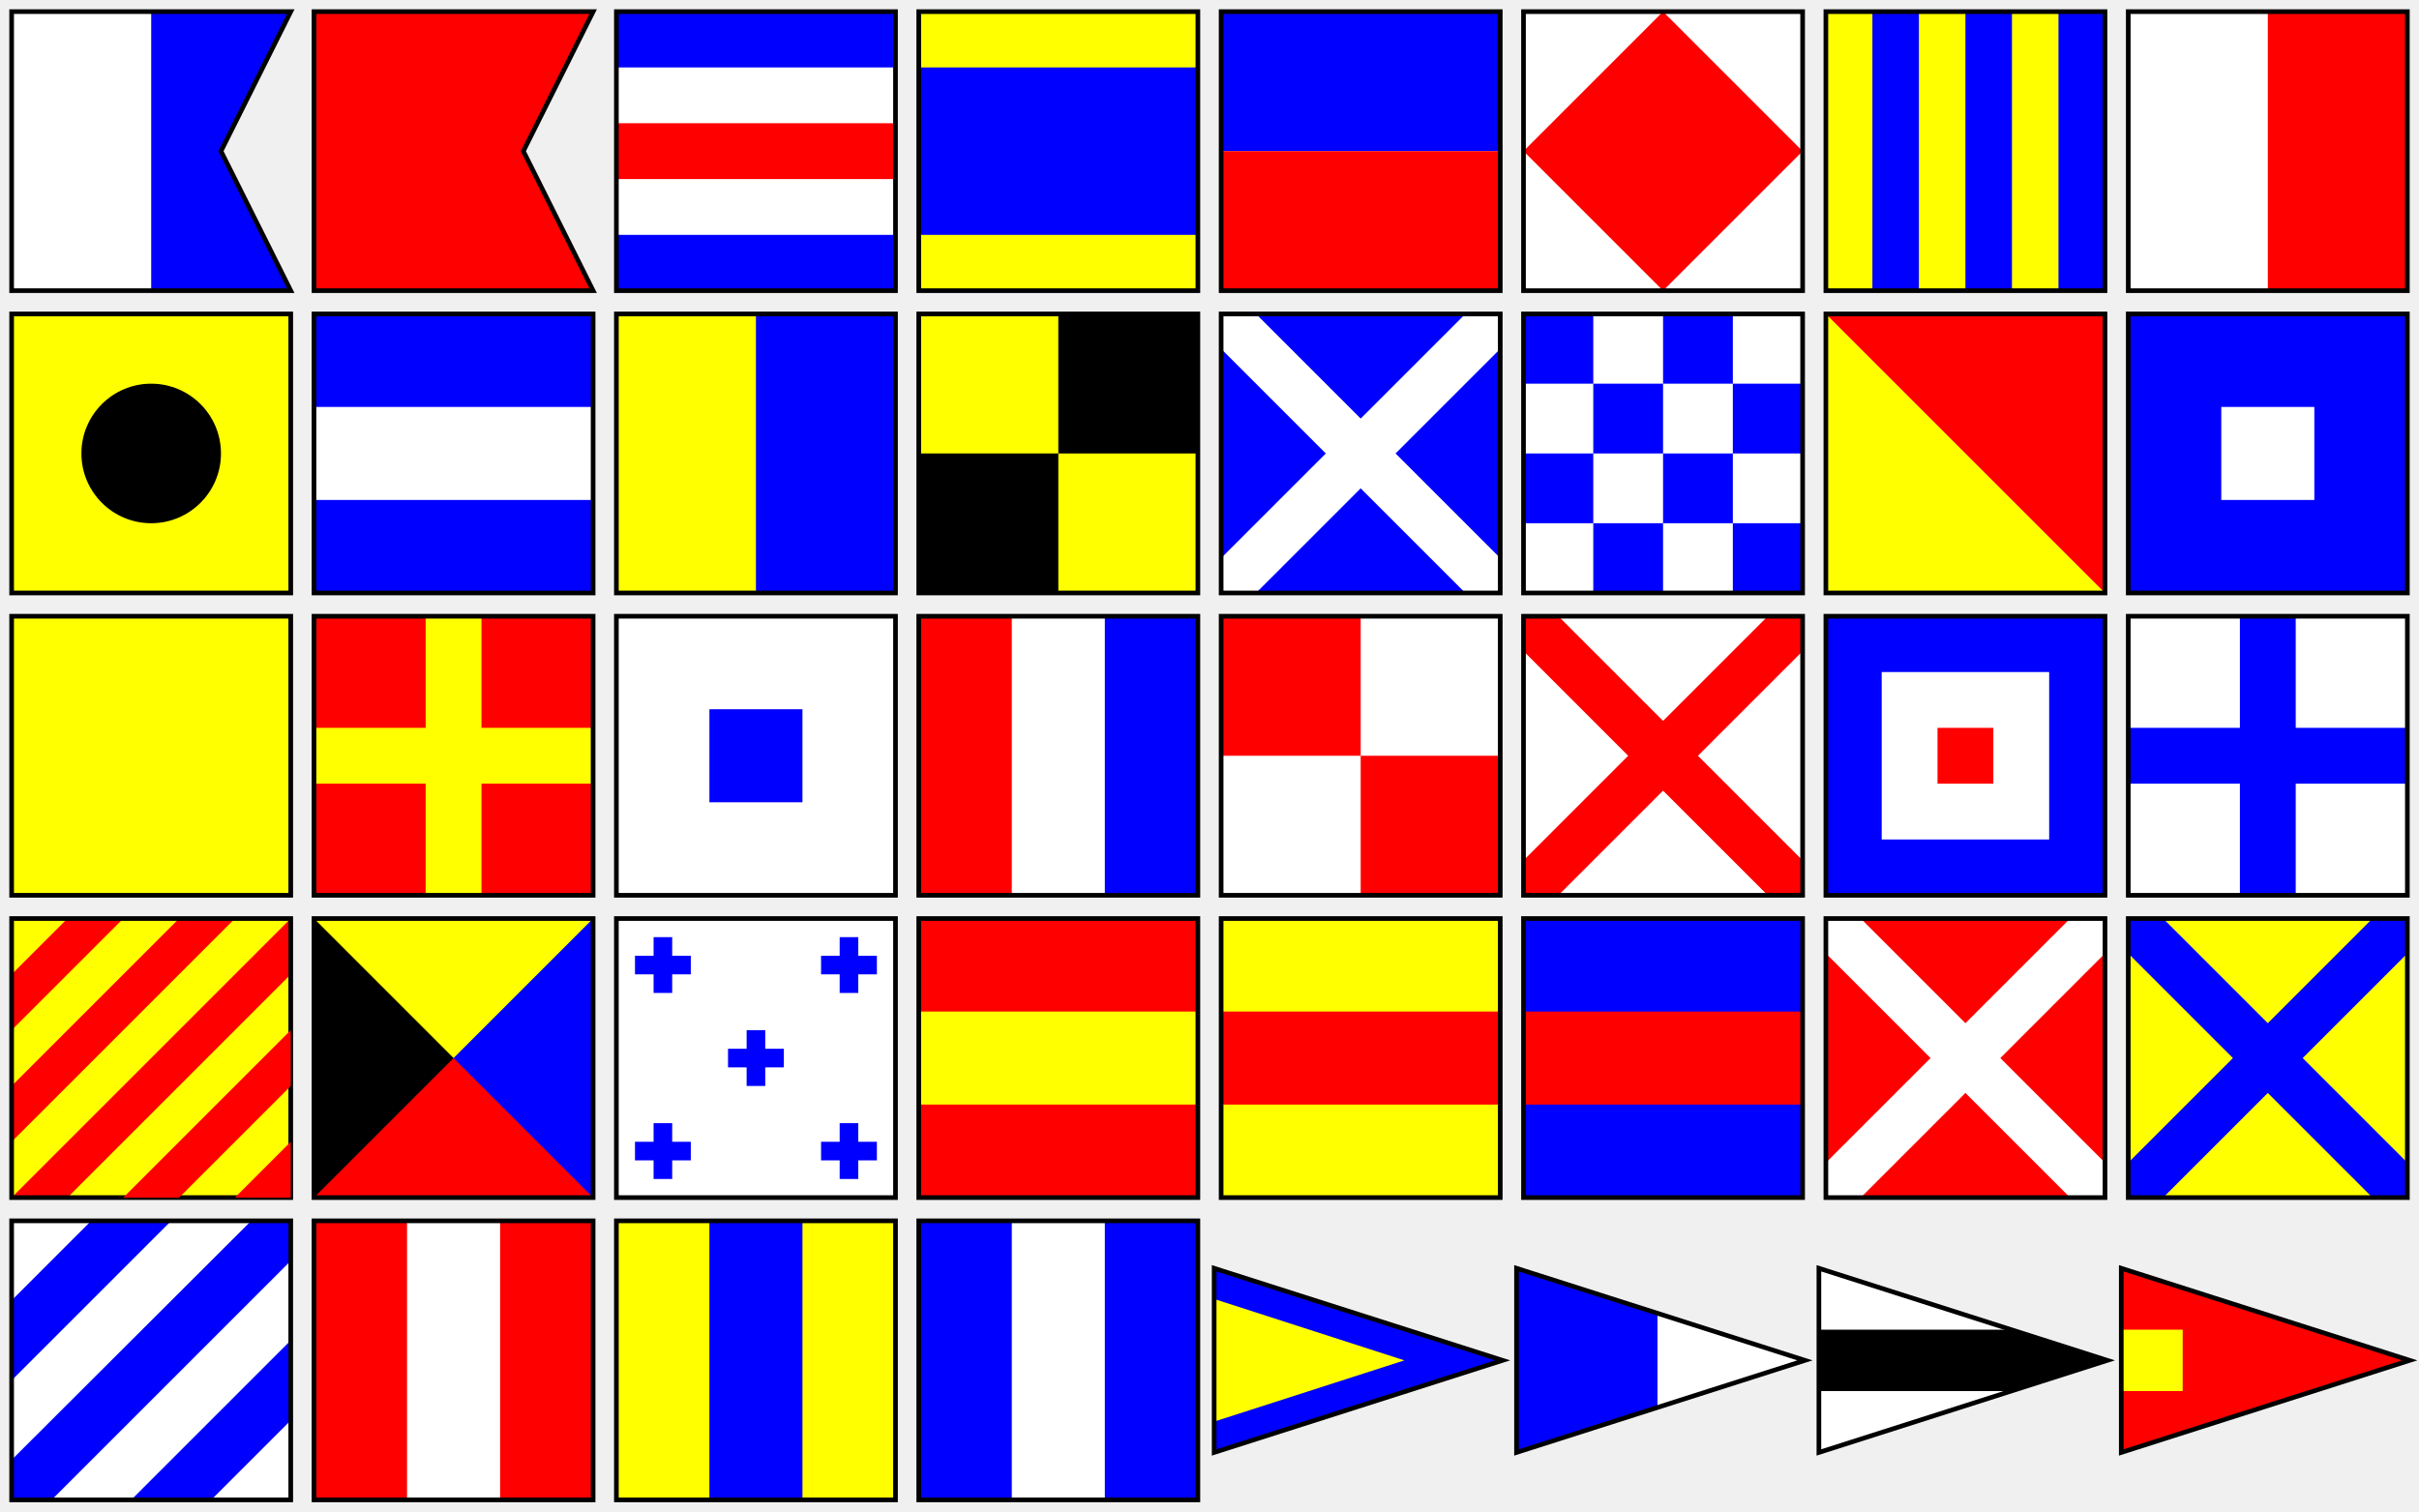
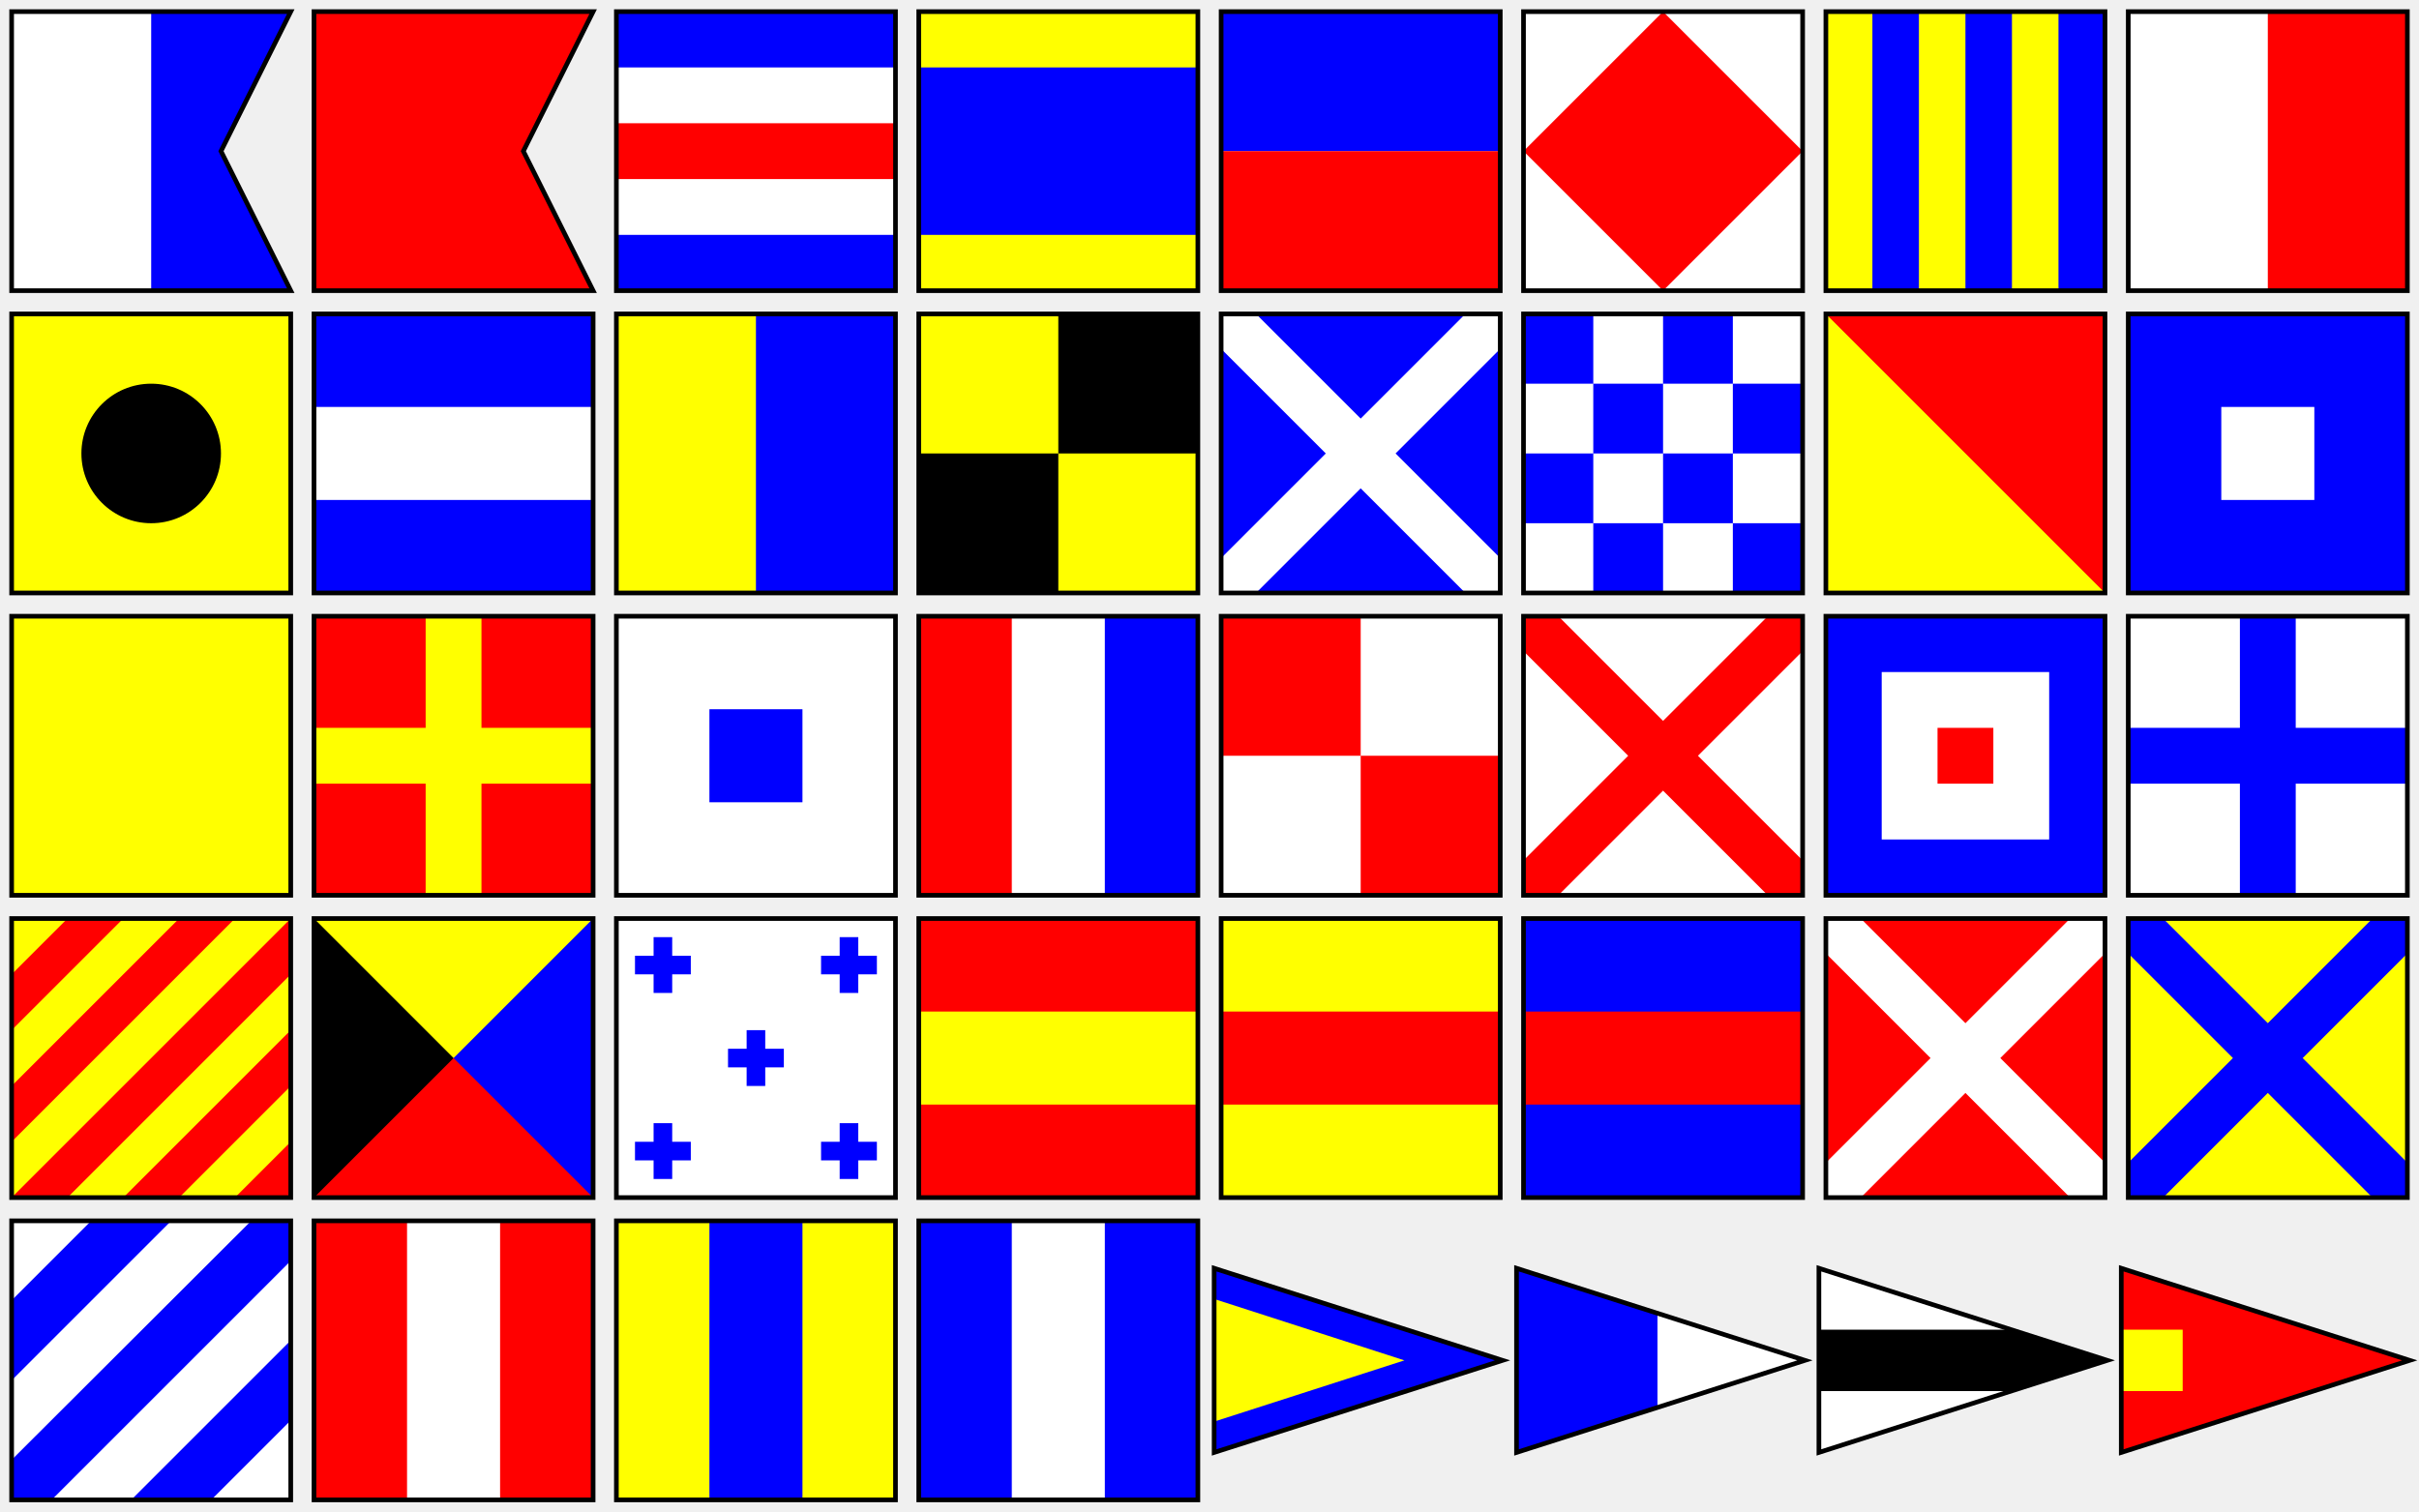
- <svg xmlns="http://www.w3.org/2000/svg" width="520" height="325">
+ <svg xmlns="http://www.w3.org/2000/svg" viewBox="0 0 520 325">
  <path fill="blue" d="M132.5 2.5h60v60h-60z" />
  <path fill="white" d="M132.5 14.5h60v36h-60z" />
  <path fill="red" d="M132.5 26.5h60v12h-60z" />
  <path fill="none" stroke="black" d="M132.5 2.5h60v60h-60z" />
  <path fill="yellow" d="M197.5 2.5h60v60h-60z" />
  <path fill="blue" d="M197.5 14.5h60v36h-60z" />
  <path fill="none" stroke="black" d="M197.5 2.5h60v60h-60z" />
  <path fill="blue" d="M457.5 67.5h60v60h-60z" />
  <path fill="white" d="M477.5 87.5h20v20h-20z" />
  <path fill="none" stroke="black" d="M457.5 67.5h60v60h-60z" />
  <path fill="red" d="M392.5 67.5h60v60h-60z" />
  <path fill="yellow" d="M392.5 67.5l60 60h-60z" />
  <path fill="none" stroke="black" d="M392.5 67.5h60v60h-60z" />
  <path fill="blue" d="M262.5 2.5h60v30h-60z" />
  <path fill="red" d="M262.5 32.5h60v30h-60z" />
  <path fill="none" stroke="black" d="M262.5 2.5h60v60h-60z" />
  <path fill="white" d="M327.5 2.5h60v60h-60z" />
  <path fill="red" d="M357.5 2.5l30 30-30 30-30-30z" />
  <path fill="none" stroke="black" d="M327.5 2.5h60v60h-60z" />
  <path fill="blue" d="M392.5 2.5h60v60h-60z" />
  <path fill="yellow" d="M392.5 2.5h10v60h-10zm20 0h10v60h-10zm20 0h10v60h-10z" />
  <path fill="none" stroke="black" d="M392.5 2.5h60v60h-60z" />
  <path fill="white" d="M457.5 2.5h60v60h-60z" />
  <path fill="red" d="M487.5 2.5h30v60h-30z" />
  <path fill="none" stroke="black" d="M457.5 2.5h60v60h-60z" />
  <path fill="white" d="M262.5 132.5h60v60h-60z" />
  <path fill="red" d="M262.5 132.5h30v30h-30zm30 30h30v30h-30z" />
  <path fill="none" stroke="black" d="M262.5 132.5h60v60h-60z" />
  <path fill="red" d="M197.5 132.5h60v60h-60z" />
  <path fill="white" d="M217.5 132.5h40v60h-40z" />
  <path fill="blue" d="M237.5 132.5h20v60h-20z" />
  <path fill="none" stroke="black" d="M197.5 132.5h60v60h-60z" />
  <path fill="white" d="M132.5 132.5h60v60h-60z" />
  <path fill="blue" d="M152.5 152.5h20v20h-20z" />
  <path fill="none" stroke="black" d="M132.5 132.5h60v60h-60z" />
  <path fill="blue" d="M67.5 67.5h60v60h-60z" />
  <path fill="white" d="M67.5 87.5h60v20h-60z" />
  <path fill="none" stroke="black" d="M67.5 67.5h60v60h-60z" />
  <path fill="blue" d="M132.5 67.5h60v60h-60z" />
  <path fill="yellow" d="M132.5 67.5h30v60h-30z" />
  <path fill="none" stroke="black" d="M132.5 67.5h60v60h-60z" />
  <path fill="yellow" d="M197.5 67.5h60v60h-60z" />
  <path d="M227.5 67.5h30v30h-30zm-30 30h30v30h-30z" />
  <path fill="none" stroke="black" d="M197.5 67.5h60v60h-60z" />
  <path fill="blue" d="M262.5 67.5h60v60h-60z" />
  <path fill="white" d="M262.5 67.5h7.5L292.5 90 315 67.5h7.5V75L300 97.5l22.5 22.5v7.5H315L292.5 105 270 127.5h-7.5V120L285 97.5 262.5 75z" />
  <path fill="none" stroke="black" d="M262.5 67.5h60v60h-60z" />
  <path fill="white" d="M327.5 67.5h60v60h-60z" />
  <path fill="blue" d="M327.5 67.5h15v15h-15zm30 0h15v15h-15zm-15 15h15v15h-15zm30 0h15v15h-15zm-45 15h15v15h-15zm30 0h15v15h-15zm-15 15h15v15h-15zm30 0h15v15h-15z" />
  <path fill="none" stroke="black" d="M327.5 67.5h60v60h-60z" />
  <path fill="yellow" d="M2.5 132.5h60v60h-60z" />
  <path fill="none" stroke="black" d="M2.5 132.5h60v60h-60z" />
  <path fill="red" d="M67.5 132.5h60v60h-60z" />
  <path fill="yellow" d="M91.5 132.5h12v24h24v12h-24v24h-12v-24h-24v-12h24z" />
  <path fill="none" stroke="black" d="M67.5 132.5h60v60h-60z" />
  <path fill="yellow" d="M2.5 197.5h60v60h-60z" />
-   <path fill="red" d="M14.5 197.5h12l-24 24v-12zm24 0h12l-48 48v-12zm24 0v12l-48 48h-12z" />
+   <path fill="red" d="M14.5 197.5h12l-24 24v-12zm24 0h12l-48 48v-12zm24 0v12l-48 48h-12zM62.5 221.5v12l-24 24h-12zm0 24v12h-12z" />
  <path fill="none" stroke="black" d="M2.5 197.5h60v60h-60z" />
-   <path fill="red" d="M62.5 221.5v12l-24 24h-12zm0 24v12h-12z" />
  <path fill="yellow" d="M67.5 197.5h60v30h-60z" />
  <path fill="red" d="M67.5 227.5h60v30h-60z" />
  <path d="M67.5 197.5l30 30-30 30z" />
  <path fill="blue" d="M127.5 197.5v60l-30-30z" />
  <path fill="none" stroke="black" d="M67.5 197.5h60v60h-60z" />
  <path fill="red" d="M197.5 197.5h60v60h-60z" />
  <path fill="yellow" d="M197.5 217.5h60v20h-60z" />
  <path fill="none" stroke="black" d="M197.5 197.5h60v60h-60z" />
  <path fill="yellow" d="M262.5 197.5h60v60h-60z" />
  <path fill="red" d="M262.5 217.5h60v20h-60z" />
  <path fill="none" stroke="black" d="M262.5 197.5h60v60h-60z" />
  <path fill="blue" d="M327.5 197.5h60v60h-60z" />
  <path fill="red" d="M327.5 217.5h60v20h-60z" />
  <path fill="none" stroke="black" d="M327.5 197.5h60v60h-60z" />
  <path fill="white" d="M2.5 262.5h60v60h-60z" />
  <path fill="blue" d="M19.6 262.5h17.2L2.5 296.8v-17.2zm34.4 0h8.5v8.6l-51.4 51.4H2.5v-8.6zm8.5 25.7v17.2l-17.1 17.1H28.2z" />
  <path fill="none" stroke="black" d="M2.5 262.5h60v60h-60z" />
  <path fill="red" d="M67.5 262.5h60v60h-60z" />
  <path fill="white" d="M87.5 262.5h20v60h-20z" />
  <path fill="none" stroke="black" d="M67.5 262.5h60v60h-60z" />
  <path fill="yellow" d="M2.5 67.5h60v60h-60z" />
  <path fill="none" stroke="black" d="M2.5 67.5h60v60h-60z" />
  <path fill="white" d="M327.5 132.5h60v60h-60z" />
  <path fill="red" d="M327.5 132.5h7.5l22.5 22.5 22.5-22.5h7.5v7.5L365 162.5l22.5 22.5v7.5H380L357.5 170 335 192.5h-7.5V185l22.5-22.5-22.5-22.5z" />
  <path fill="none" stroke="black" d="M327.5 132.5h60v60h-60z" />
  <path fill="blue" d="M392.5 132.5h60v60h-60z" />
  <path fill="none" stroke="black" d="M392.5 132.5h60v60h-60z" />
  <path fill="white" d="M404.5 144.5h36v36h-36z" />
  <path fill="red" d="M416.5 156.5h12v12h-12z" />
  <path fill="white" d="M457.5 132.5h60v60h-60z" />
  <path fill="blue" d="M481.5 132.5h12v24h24v12h-24v24h-12v-24h-24v-12h24z" />
  <path fill="none" stroke="black" d="M457.5 132.5h60v60h-60z" />
  <path fill="white" d="M132.5 197.5h60v60h-60z" />
  <path fill="none" stroke="black" d="M132.5 197.5h60v60h-60z" />
  <path fill="blue" d="M140.5 201.5h4v4h4v4h-4v4h-4v-4h-4v-4h4zm40 0h4v4h4v4h-4v4h-4v-4h-4v-4h4zm-40 40h4v4h4v4h-4v4h-4v-4h-4v-4h4zm40 0h4v4h4v4h-4v4h-4v-4h-4v-4h4zm-20-20h4v4h4v4h-4v4h-4v-4h-4v-4h4z" />
  <path fill="red" d="M392.5 197.5h60v60h-60z" />
  <path fill="white" d="M392.5 197.5h7.5l22.5 22.5 22.5-22.5h7.5v7.5L430 227.5l22.5 22.5v7.5H445L422.5 235 400 257.5h-7.5V250l22.5-22.5-22.5-22.5z" />
  <path fill="none" stroke="black" d="M392.5 197.5h60v60h-60z" />
  <path fill="yellow" d="M457.5 197.5h60v60h-60z" />
  <path fill="blue" d="M457.5 197.5h7.5l22.5 22.5 22.5-22.5h7.5v7.5L495 227.5l22.5 22.5v7.5H510L487.5 235 465 257.5h-7.5V250l22.5-22.5-22.5-22.5z" />
  <path fill="none" stroke="black" d="M457.5 197.5h60v60h-60z" />
  <path fill="yellow" d="M132.5 262.5h60v60h-60z" />
  <path fill="blue" d="M152.5 262.5h20v60h-20z" />
  <path fill="none" stroke="black" d="M132.5 262.5h60v60h-60z" />
  <path fill="blue" d="M197.5 262.5h60v60h-60z" />
  <path fill="white" d="M217.5 262.5h20v60h-20z" />
  <path fill="none" stroke="black" d="M197.5 262.5h60v60h-60z" />
  <path fill="blue" d="M261 272.7l62 19.8-62 19.8z" />
  <path fill="yellow" d="M261 279.3l40.9 13.2-41 13.2z" />
  <path fill="none" stroke="black" d="M261 312.3v-39.6l62 19.8z" />
  <path fill="blue" d="M326 272.7l62 19.8-62 19.8z" />
  <path fill="white" d="M356.3 282.6l31.7 9.9-31.7 9.9z" />
  <path fill="none" stroke="black" d="M326 312.3v-39.6l62 19.8z" />
  <path fill="white" d="M391 272.7l62 19.8-62 19.8z" />
  <path d="M391 285.9h40.9l21.1 6.6-21.1 6.6h-41z" />
  <path fill="none" stroke="black" d="M391 312.3v-39.6l62 19.8z" />
  <path fill="red" d="M456 272.7l62 19.8-62 19.8z" />
  <path fill="yellow" d="M456 285.9h13.2v13.2H456z" />
  <path fill="none" stroke="black" d="M456 312.3v-39.6l62 19.8z" />
  <path fill="blue" d="M2.5 2.5h60l-15 30 15 30h-60z" />
  <path fill="white" d="M2.5 2.5h30v60h-30z" />
  <path fill="none" stroke="black" d="M62.5 2.5h-60v60h60l-15-30z" />
  <path fill="red" d="M67.5 2.5h60l-15 30 15 30h-60z" />
  <path fill="none" stroke="black" d="M127.5 2.5h-60v60h60l-15-30z" />
-   <path d="M47.5 97.5a15 15 0 1 1-30 0 15 15 0 0 1 30 0z" />
+   <circle cx="32.5" cy="97.5" r="15" />
</svg>
